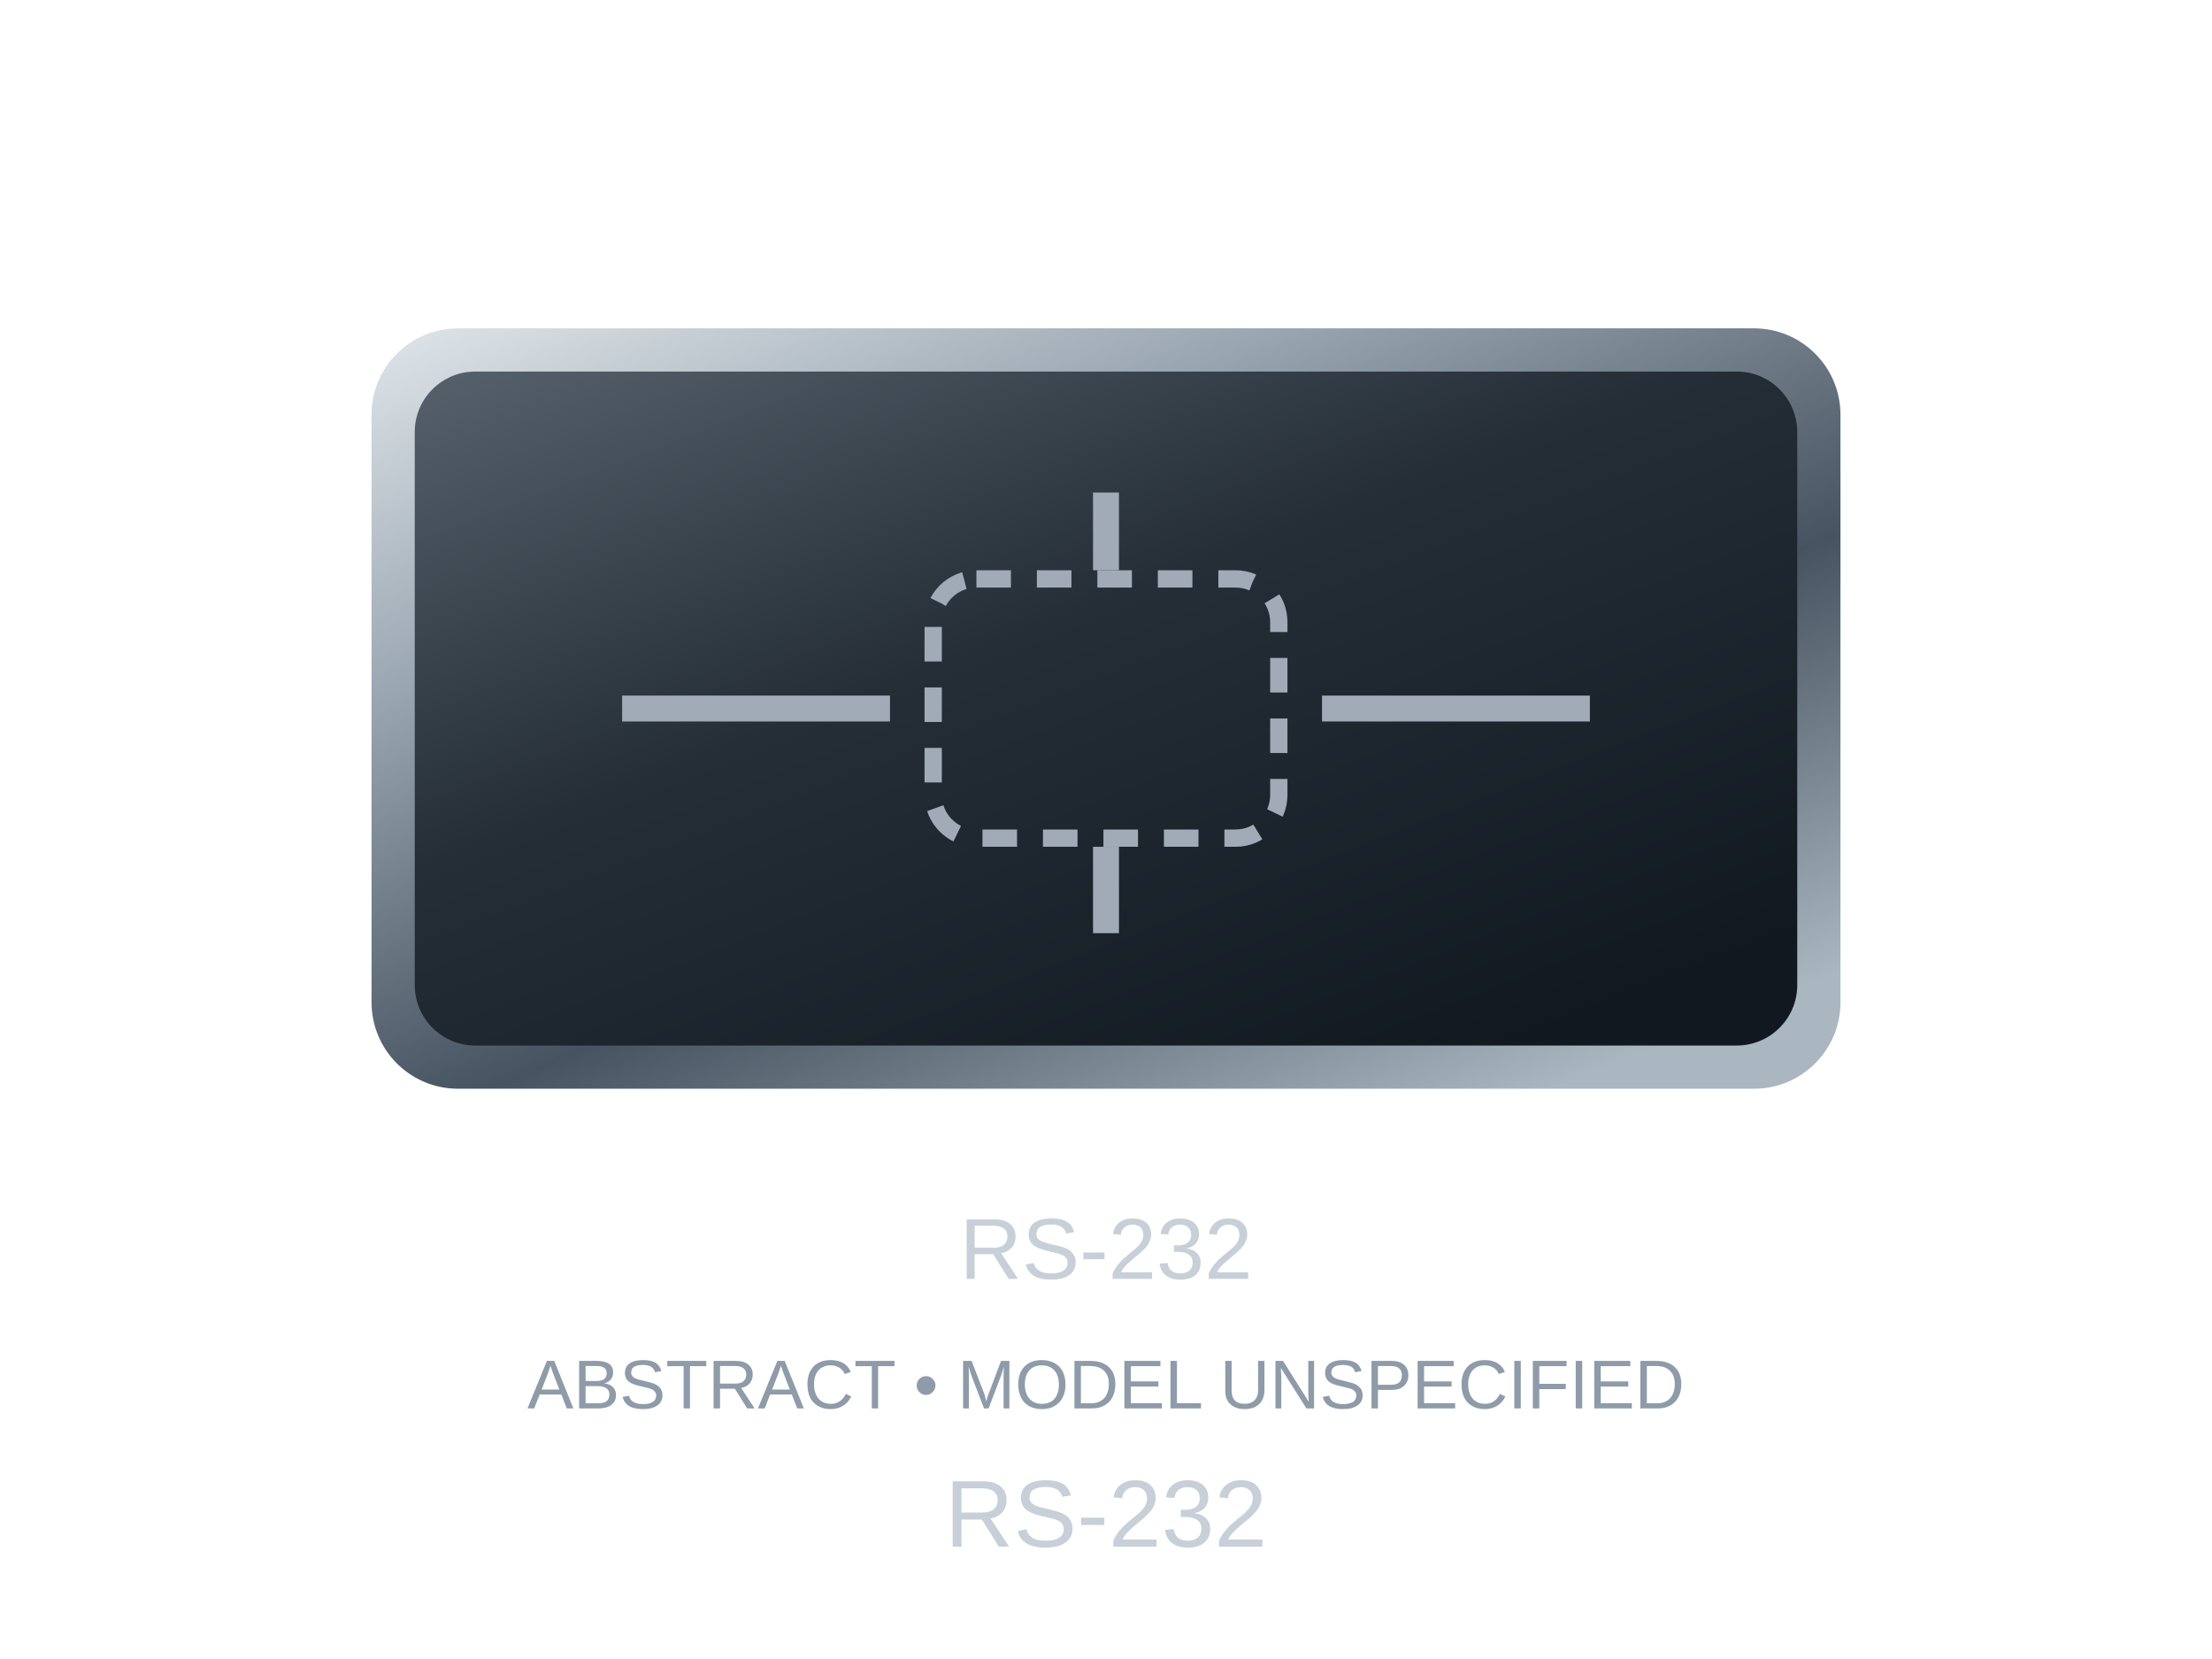
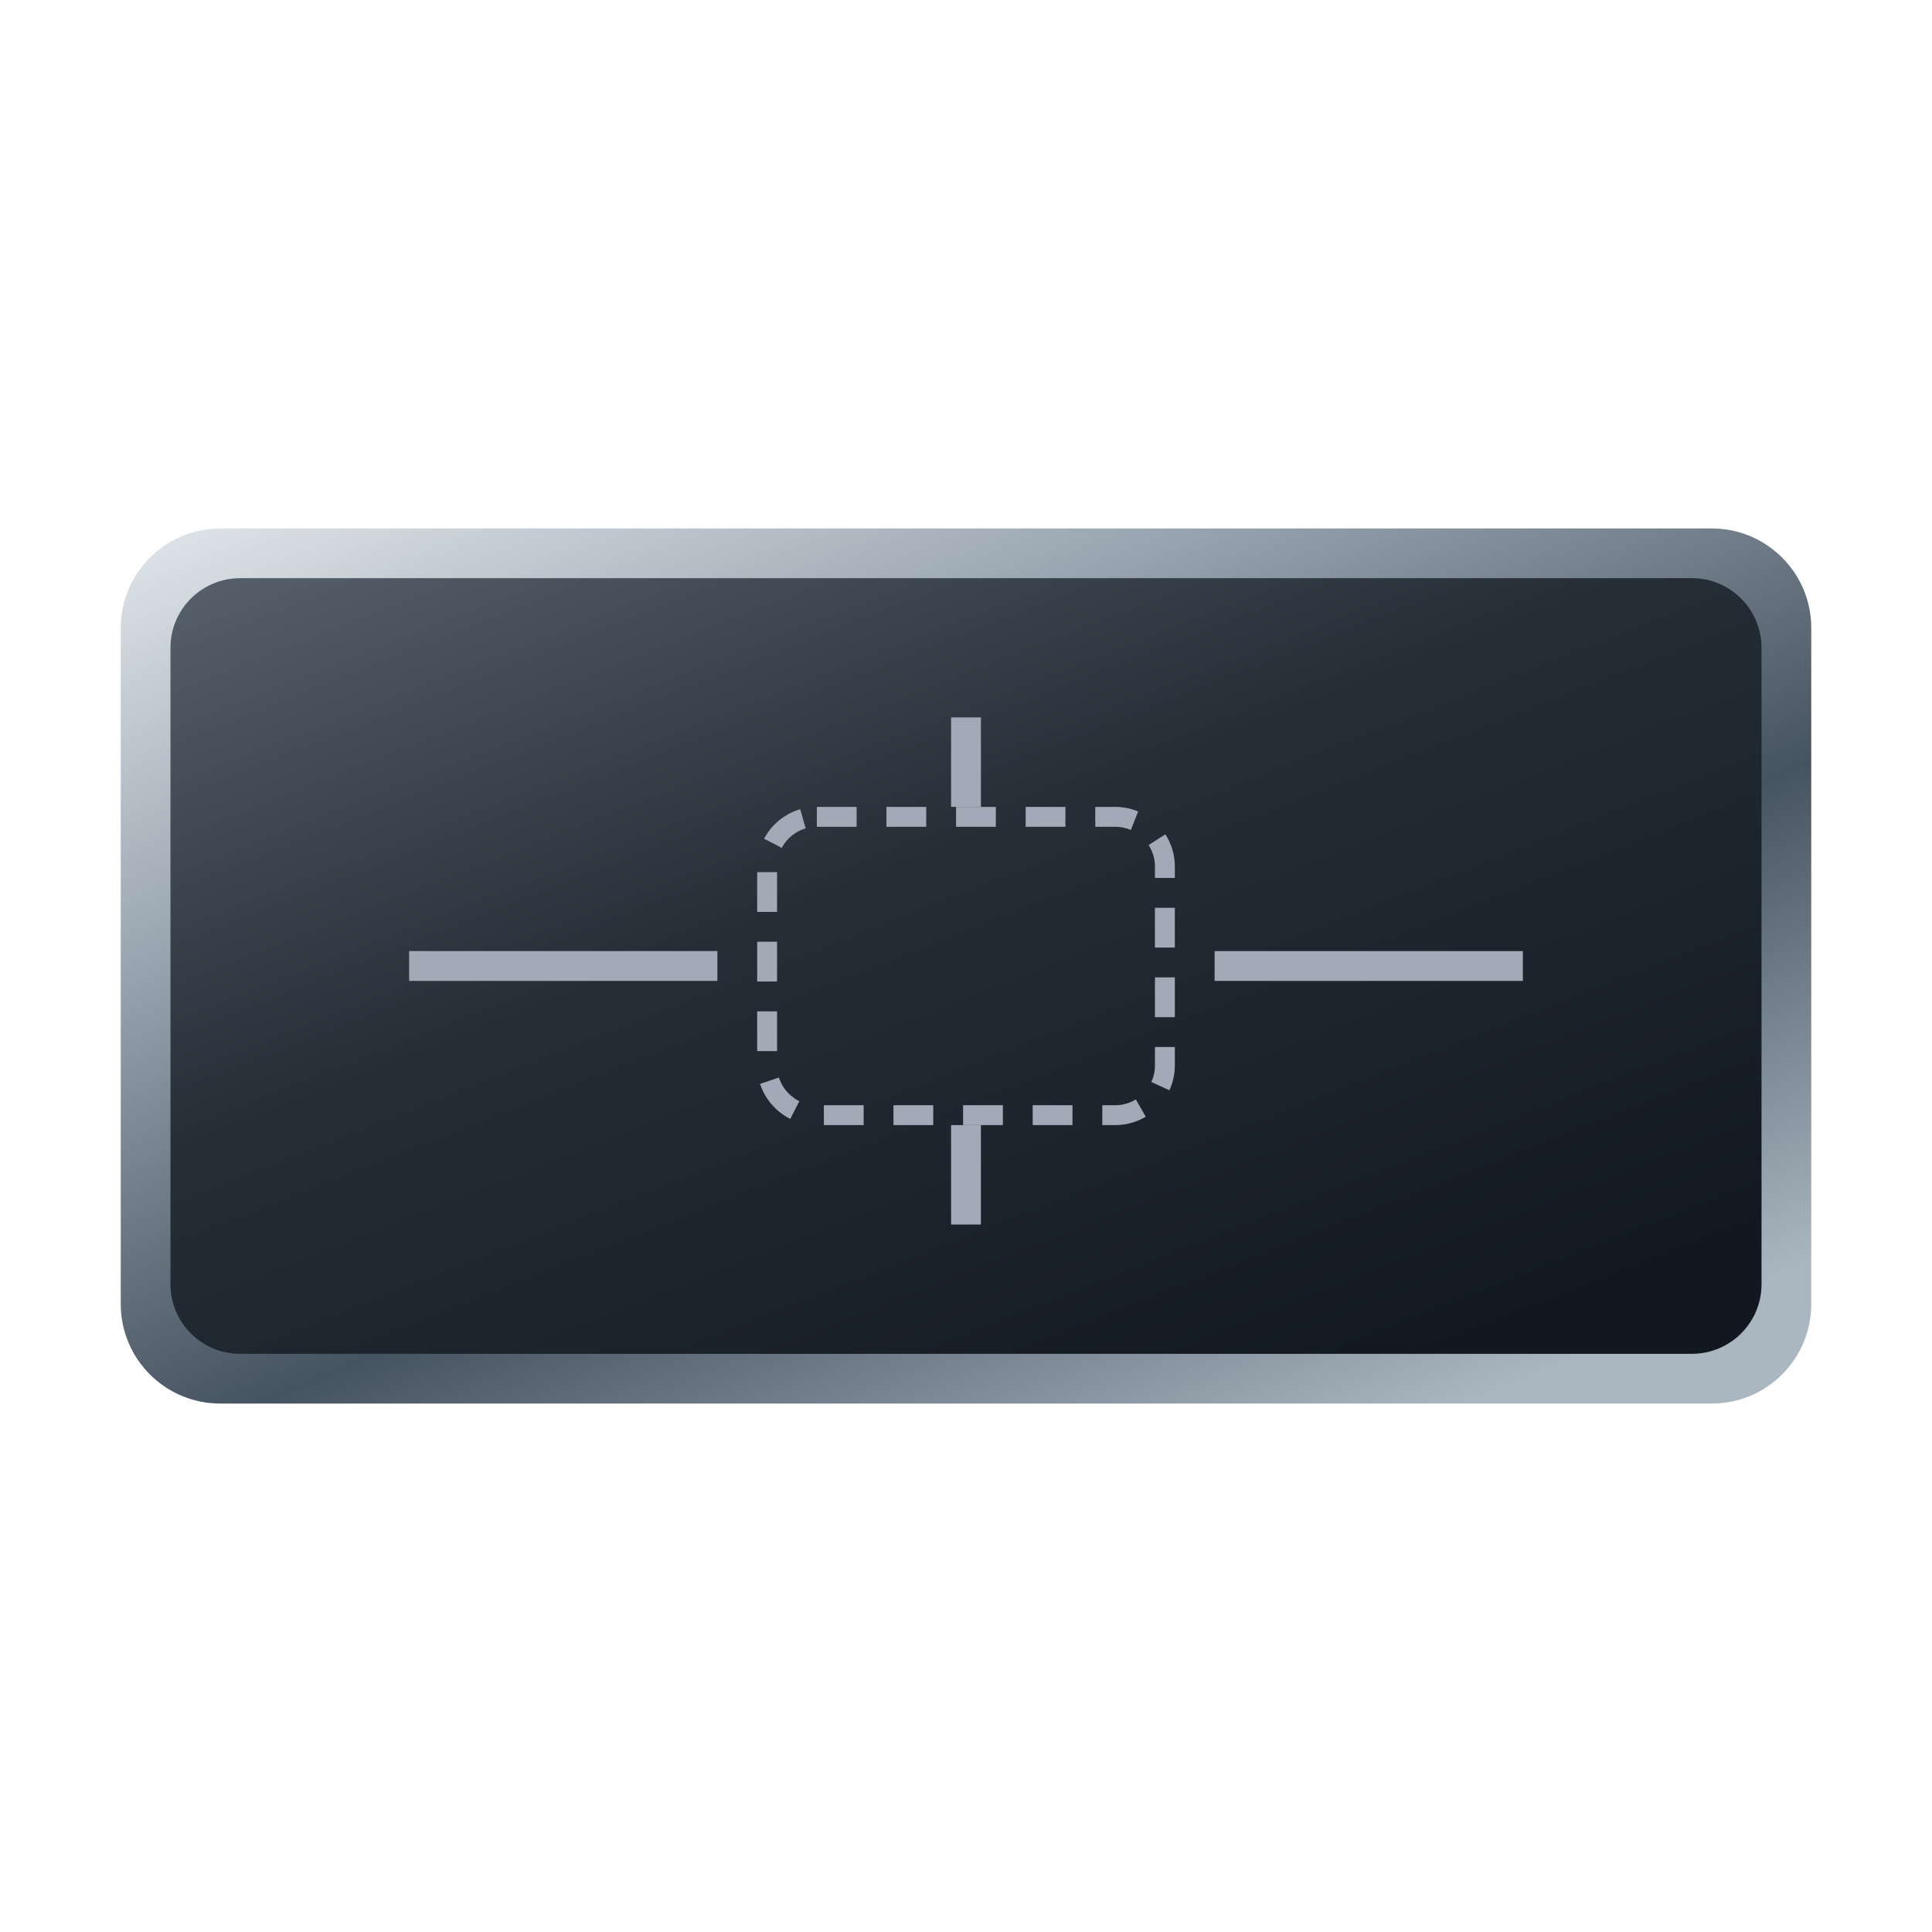
- <svg xmlns="http://www.w3.org/2000/svg" width="256" height="192" viewBox="0 0 256 192" role="img" aria-labelledby="title desc">
+ <svg xmlns="http://www.w3.org/2000/svg" width="256" height="256" viewBox="0 0 256 256" role="img" aria-labelledby="title desc" preserveAspectRatio="xMidYMid meet">
  <defs>
    <linearGradient id="metal" x1="0" y1="0" x2=".8" y2="1">
      <stop stop-color="#e1e7eb" />
      <stop offset=".3" stop-color="#9aa6b1" />
      <stop offset=".65" stop-color="#465360" />
      <stop offset="1" stop-color="#aab6c0" />
    </linearGradient>
    <linearGradient id="polymer" x1="0" y1="0" x2=".8" y2="1">
      <stop stop-color="#56616b" />
      <stop offset=".45" stop-color="#252e37" />
      <stop offset="1" stop-color="#111820" />
    </linearGradient>
    <radialGradient id="gold" cx=".35" cy=".25">
      <stop stop-color="#ffe6a6" />
      <stop offset=".6" stop-color="#c69d55" />
      <stop offset="1" stop-color="#705029" />
    </radialGradient>
  </defs>
-   <rect x="43" y="38" width="170" height="88" rx="10" fill="url(#metal)" />
-   <rect x="48" y="43" width="160" height="78" rx="7" fill="url(#polymer)" />
-   <path d="M 72 82 H 103 M 153 82 H 184 M 128 57 V 66 M 128 98 V 108" fill="none" stroke="#a0abb7" stroke-width="3" />
-   <rect x="108" y="67" width="40" height="30" rx="5" fill="none" stroke="#a0abb7" stroke-width="2" stroke-dasharray="4 3" />
-   <text x="128" y="148" text-anchor="middle" font-family="Arial, sans-serif" font-size="10" fill="#c7d0d8">RS-232</text>
-   <text x="128" y="163" text-anchor="middle" font-family="Arial, sans-serif" font-size="8" fill="#8e9ba8">ABSTRACT • MODEL UNSPECIFIED</text>
-   <text x="128" y="179" text-anchor="middle" font-family="Arial, sans-serif" font-size="11" fill="#c7d0d8">RS-232</text>
+   <g id="artwork" transform="translate(128 128) scale(1.317647) translate(-128 -82)">
+     <rect x="43" y="38" width="170" height="88" rx="10" fill="url(#metal)" />
+     <rect x="48" y="43" width="160" height="78" rx="7" fill="url(#polymer)" />
+     <path d="M 72 82 H 103 M 153 82 H 184 M 128 57 V 66 M 128 98 V 108" fill="none" stroke="#a0abb7" stroke-width="3" />
+     <rect x="108" y="67" width="40" height="30" rx="5" fill="none" stroke="#a0abb7" stroke-width="2" stroke-dasharray="4 3" />
+   </g>
</svg>
